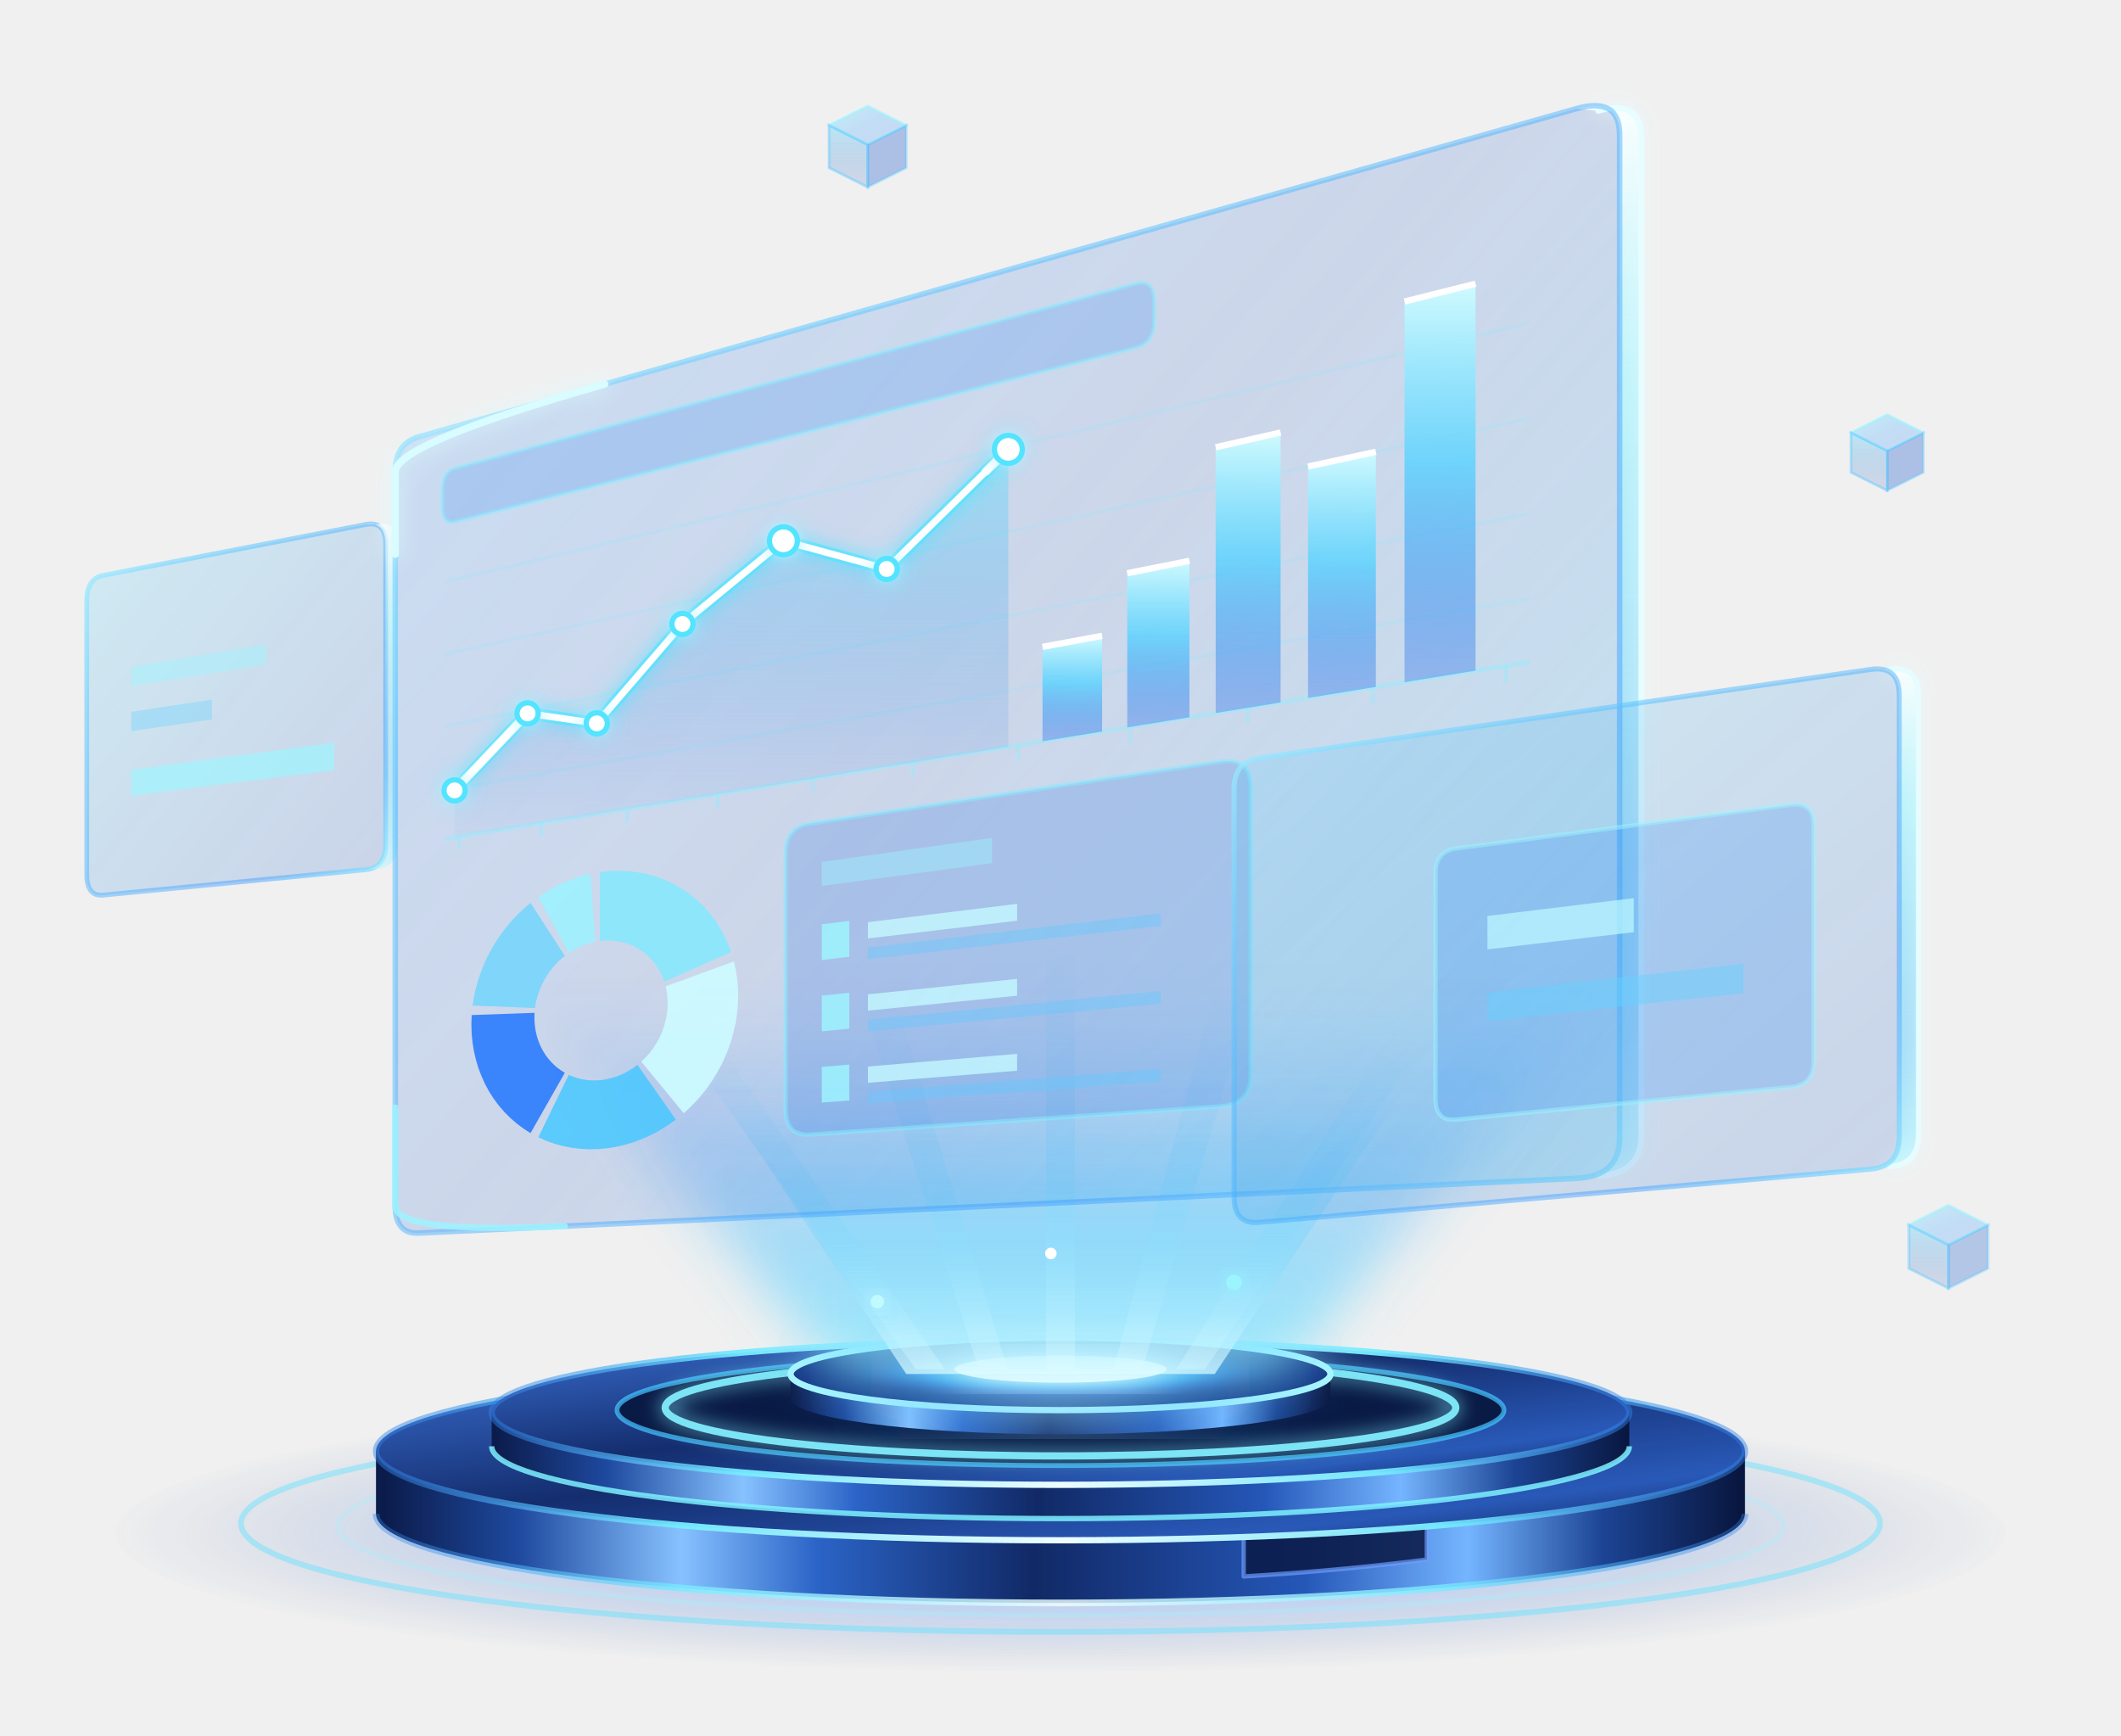
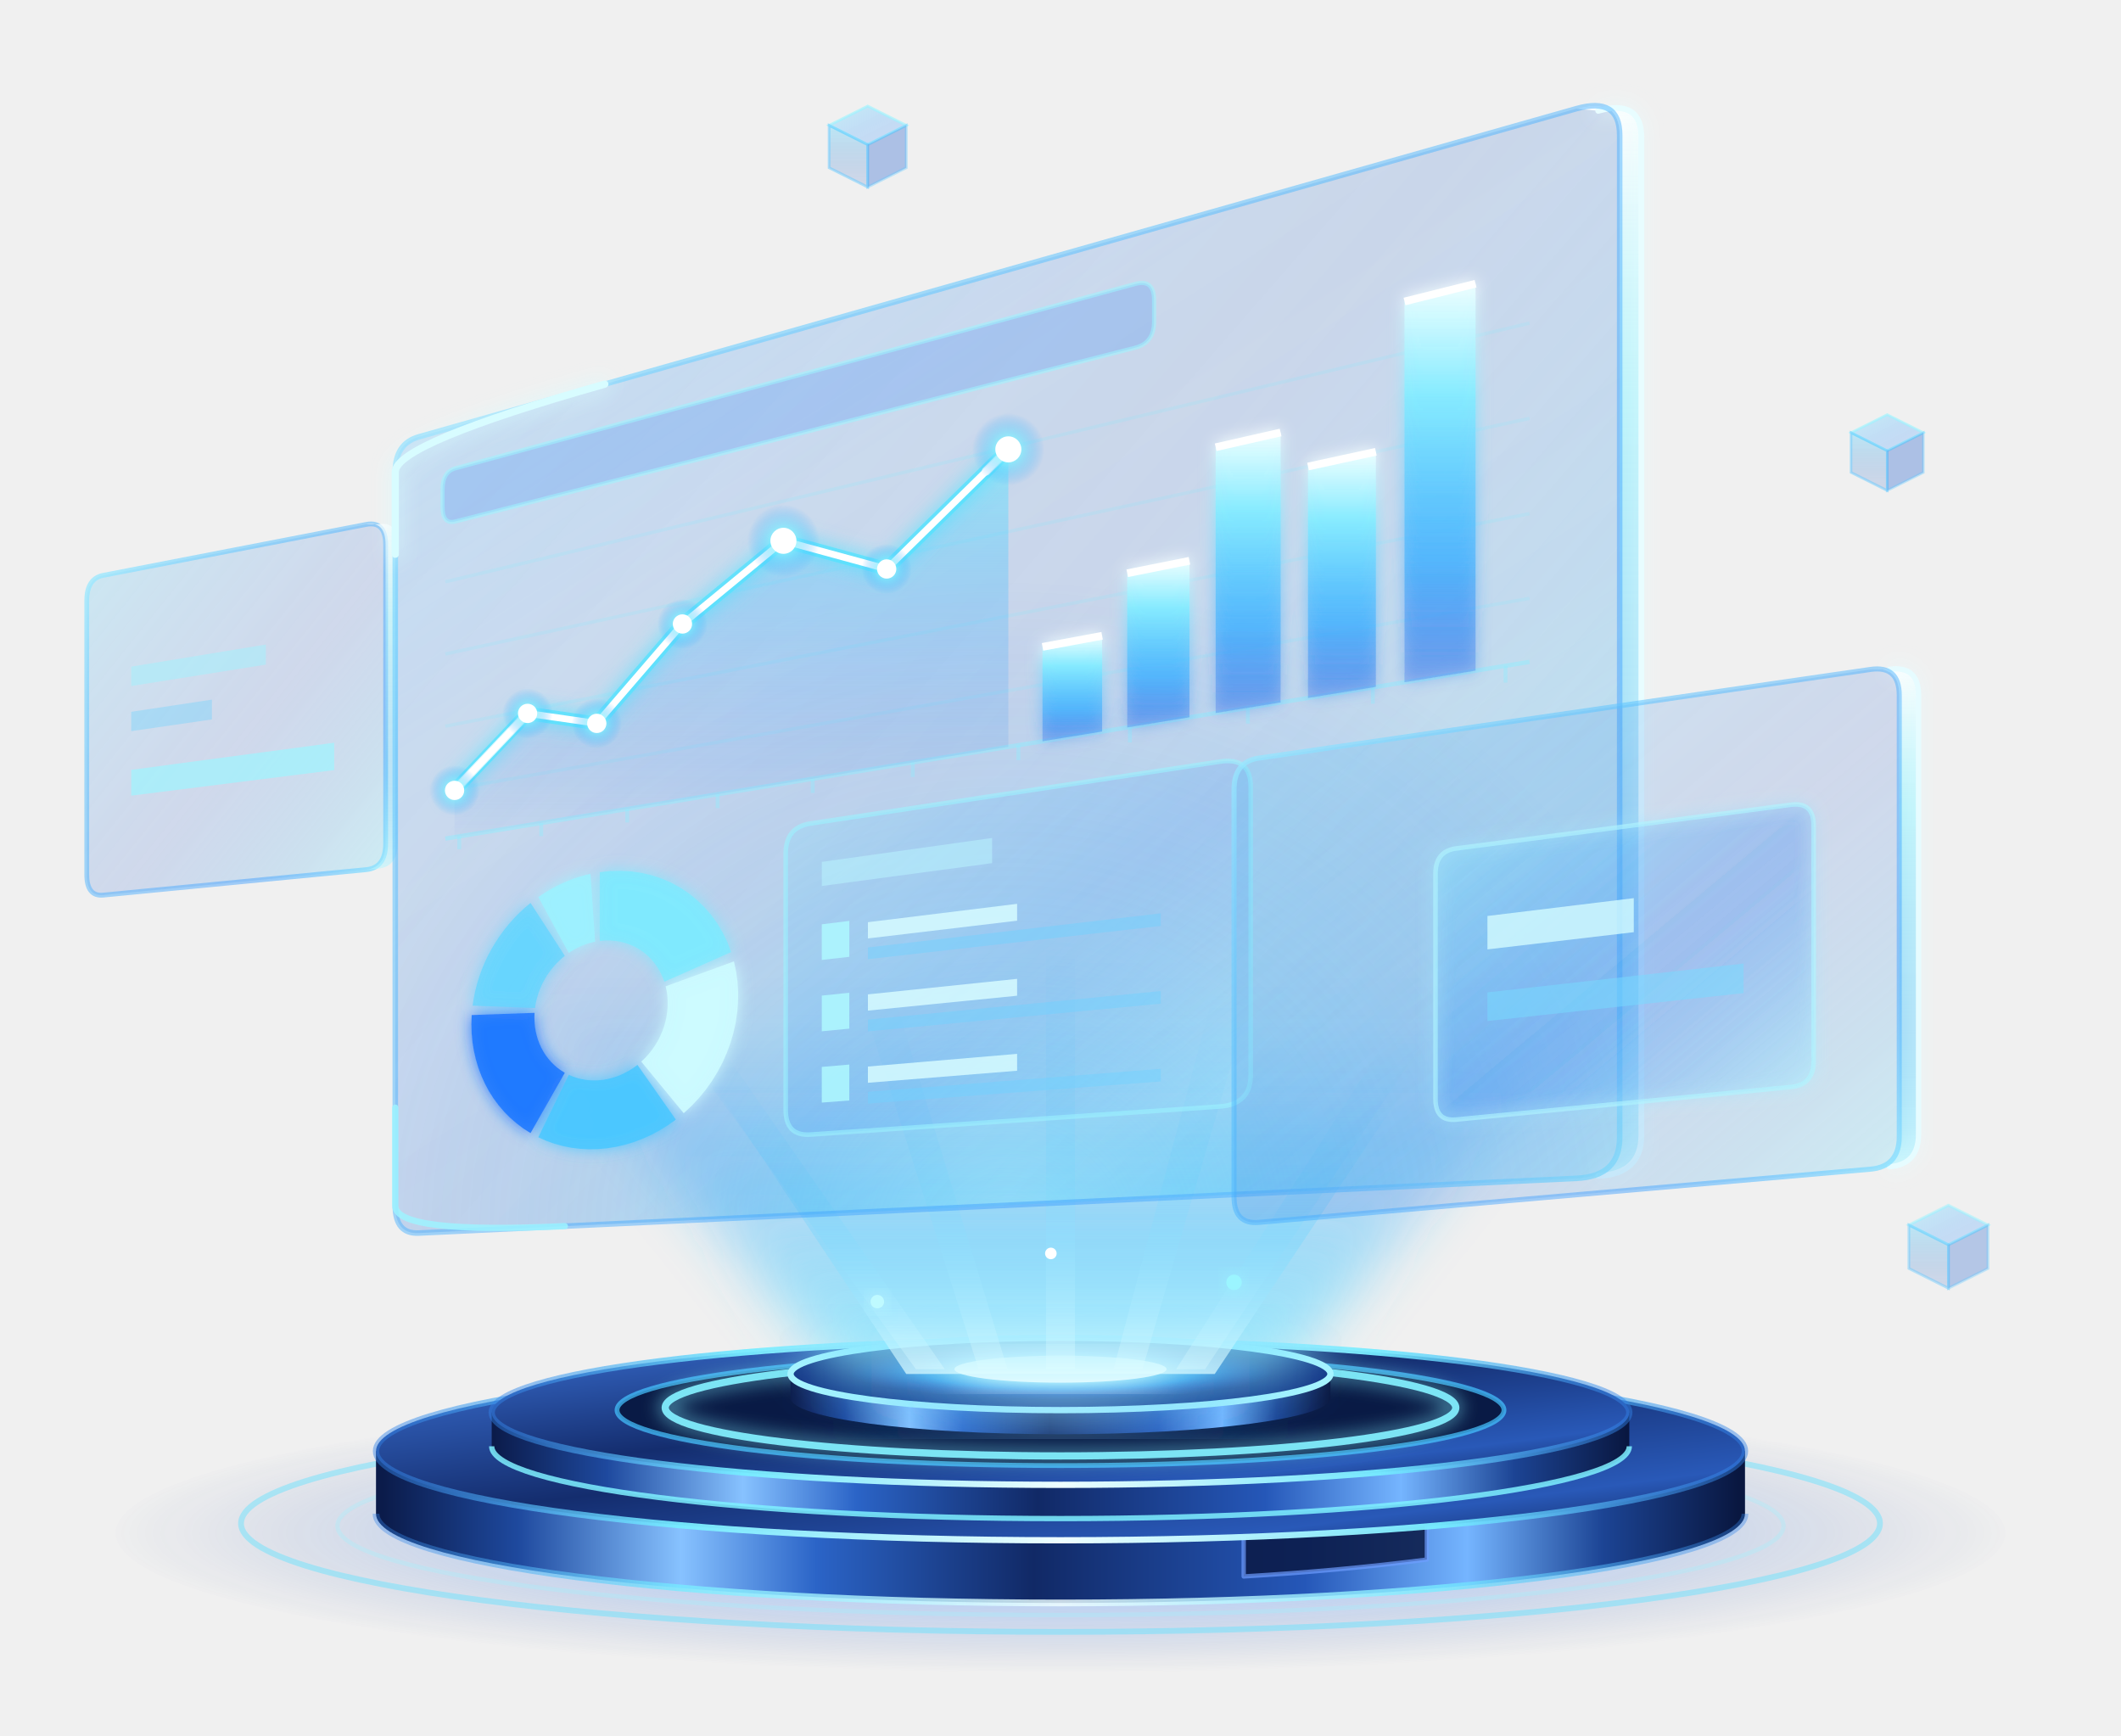
<svg xmlns="http://www.w3.org/2000/svg" viewBox="0 0 440 360" width="440" height="360" fill="none">
  <defs>
    <filter id="glow-soft" x="-40%" y="-40%" width="180%" height="180%">
      <feGaussianBlur stdDeviation="4" result="blur" />
      <feMerge>
        <feMergeNode in="blur" />
        <feMergeNode in="SourceGraphic" />
      </feMerge>
    </filter>
    <filter id="glow-rim" x="-50%" y="-50%" width="200%" height="200%">
      <feGaussianBlur stdDeviation="2.0" result="blur" />
+       <feMerge>
+         <feMergeNode in="blur" />
+         <feMergeNode in="SourceGraphic" />
+       </feMerge>
+     </filter>
+     <filter id="glow-chart" x="-40%" y="-40%" width="180%" height="180%">
+       <feGaussianBlur stdDeviation="1.6" result="blur" />
      <feMerge>
        <feMergeNode in="blur" />
        <feMergeNode in="SourceGraphic" />
      </feMerge>
    </filter>
    <filter id="glow-strong" x="-70%" y="-70%" width="240%" height="240%">
      <feGaussianBlur stdDeviation="10" result="b1" />
      <feGaussianBlur stdDeviation="3" result="b2" />
      <feMerge>
        <feMergeNode in="b1" />
        <feMergeNode in="b2" />
        <feMergeNode in="SourceGraphic" />
      </feMerge>
    </filter>
    <filter id="blur-beam" x="-30%" y="-30%" width="160%" height="160%">
      <feGaussianBlur stdDeviation="5.5" />
    </filter>
    <linearGradient id="metal-skirt" x1="0%" y1="0%" x2="100%" y2="0%">
      <stop offset="0%" stop-color="#0b1b4a" />
      <stop offset="10%" stop-color="#1e499e" />
      <stop offset="22%" stop-color="#87c2ff" />
      <stop offset="32%" stop-color="#2b64c7" />
      <stop offset="48%" stop-color="#112966" />
      <stop offset="68%" stop-color="#2557b8" />
      <stop offset="80%" stop-color="#75b5ff" />
      <stop offset="90%" stop-color="#1c4494" />
      <stop offset="100%" stop-color="#091740" />
    </linearGradient>
    <linearGradient id="metal-top" x1="0%" y1="0%" x2="100%" y2="100%">
      <stop offset="0%" stop-color="#3a6fd1" />
      <stop offset="45%" stop-color="#142d6e" />
      <stop offset="80%" stop-color="#2959b8" />
      <stop offset="100%" stop-color="#0c1d4f" />
    </linearGradient>
    <linearGradient id="rim-cyan" x1="0%" y1="0%" x2="100%" y2="0%">
      <stop offset="0%" stop-color="#3282e8" stop-opacity="0.45" />
      <stop offset="22%" stop-color="#76ecff" stop-opacity="0.95" />
      <stop offset="50%" stop-color="#effeff" stop-opacity="1" />
      <stop offset="78%" stop-color="#76ecff" stop-opacity="0.95" />
      <stop offset="100%" stop-color="#3282e8" stop-opacity="0.45" />
    </linearGradient>
    <radialGradient id="emitter-core" cx="50%" cy="50%" r="50%">
      <stop offset="0%" stop-color="#ffffff" stop-opacity="1" />
      <stop offset="28%" stop-color="#a8f7ff" stop-opacity="0.96" />
      <stop offset="65%" stop-color="#28a8ff" stop-opacity="0.68" />
      <stop offset="100%" stop-color="#0d47d9" stop-opacity="0" />
    </radialGradient>
    <radialGradient id="floor-halo" cx="50%" cy="50%" r="50%">
      <stop offset="0%" stop-color="#4be0ff" stop-opacity="0.56" />
      <stop offset="50%" stop-color="#2178ff" stop-opacity="0.24" />
      <stop offset="100%" stop-color="#0d2a80" stop-opacity="0" />
    </radialGradient>
    <linearGradient id="beam-cone" x1="50%" y1="100%" x2="50%" y2="0%">
      <stop offset="0%" stop-color="#a6f6ff" stop-opacity="0.88" />
      <stop offset="32%" stop-color="#38c0ff" stop-opacity="0.42" />
      <stop offset="80%" stop-color="#1d78ff" stop-opacity="0.08" />
      <stop offset="100%" stop-color="#1d78ff" stop-opacity="0" />
    </linearGradient>
    <linearGradient id="beam-ray" x1="50%" y1="100%" x2="50%" y2="0%">
      <stop offset="0%" stop-color="#defcff" stop-opacity="0.72" />
      <stop offset="60%" stop-color="#48c9ff" stop-opacity="0.20" />
      <stop offset="100%" stop-color="#48c9ff" stop-opacity="0" />
    </linearGradient>
    <linearGradient id="glass-main" x1="0%" y1="10%" x2="100%" y2="90%">
      <stop offset="0%" stop-color="#2e92ff" stop-opacity="0.20" />
      <stop offset="50%" stop-color="#1552cc" stop-opacity="0.16" />
      <stop offset="100%" stop-color="#46d2ff" stop-opacity="0.26" />
    </linearGradient>
+     <linearGradient id="glass-sheen" x1="15%" y1="0%" x2="85%" y2="100%">
+       <stop offset="0%" stop-color="#ccf9ff" stop-opacity="0.14" />
+       <stop offset="32%" stop-color="#6ce4ff" stop-opacity="0.02" />
+       <stop offset="68%" stop-color="#53d6ff" stop-opacity="0.04" />
+       <stop offset="100%" stop-color="#c4f8ff" stop-opacity="0.18" />
+     </linearGradient>
+     <radialGradient id="bottom-bloom" cx="50%" cy="100%" r="58%">
+       <stop offset="0%" stop-color="#a8f7ff" stop-opacity="0.42" />
+       <stop offset="45%" stop-color="#3bc8ff" stop-opacity="0.16" />
+       <stop offset="100%" stop-color="#1966eb" stop-opacity="0" />
+     </radialGradient>
+     <radialGradient id="node-halo" cx="50%" cy="50%" r="50%">
+       <stop offset="0%" stop-color="#ffffff" stop-opacity="0.95" />
+       <stop offset="35%" stop-color="#7ef0ff" stop-opacity="0.65" />
+       <stop offset="100%" stop-color="#299eff" stop-opacity="0" />
+     </radialGradient>
    <linearGradient id="glass-sub" x1="0%" y1="0%" x2="100%" y2="100%">
-       <stop offset="0%" stop-color="#4fd5ff" stop-opacity="0.20" />
-       <stop offset="100%" stop-color="#174ec4" stop-opacity="0.18" />
+       <stop offset="0%" stop-color="#4fd5ff" stop-opacity="0.22" />
+       <stop offset="55%" stop-color="#1a57d4" stop-opacity="0.15" />
+       <stop offset="100%" stop-color="#7beeff" stop-opacity="0.28" />
+     </linearGradient>
+     <linearGradient id="card-sheen" x1="0%" y1="0%" x2="100%" y2="100%">
+       <stop offset="0%" stop-color="#8ef2ff" stop-opacity="0.24" />
+       <stop offset="55%" stop-color="#2880f2" stop-opacity="0.16" />
+       <stop offset="100%" stop-color="#b8f8ff" stop-opacity="0.28" />
    </linearGradient>
    <linearGradient id="glass-border" x1="0%" y1="0%" x2="100%" y2="100%">
      <stop offset="0%" stop-color="#aef5ff" stop-opacity="0.82" />
      <stop offset="40%" stop-color="#4ab8ff" stop-opacity="0.48" />
      <stop offset="75%" stop-color="#3a9bff" stop-opacity="0.45" />
      <stop offset="100%" stop-color="#9cf3ff" stop-opacity="0.85" />
    </linearGradient>
    <linearGradient id="bevel-slab" x1="0%" y1="0%" x2="0%" y2="100%">
      <stop offset="0%" stop-color="#ffffff" stop-opacity="0.92" />
      <stop offset="28%" stop-color="#9ff4ff" stop-opacity="0.65" />
      <stop offset="72%" stop-color="#4dc7ff" stop-opacity="0.45" />
      <stop offset="100%" stop-color="#b8f6ff" stop-opacity="0.78" />
    </linearGradient>
    <linearGradient id="area-fill" x1="0%" y1="0%" x2="0%" y2="100%">
-       <stop offset="0%" stop-color="#4fe4ff" stop-opacity="0.38" />
+       <stop offset="0%" stop-color="#69ecff" stop-opacity="0.52" />
+       <stop offset="55%" stop-color="#2ea6ff" stop-opacity="0.20" />
      <stop offset="100%" stop-color="#1657db" stop-opacity="0.02" />
    </linearGradient>
    <linearGradient id="bar-fill" x1="0%" y1="0%" x2="0%" y2="100%">
-       <stop offset="0%" stop-color="#cffcff" stop-opacity="0.95" />
-       <stop offset="45%" stop-color="#55d2ff" stop-opacity="0.78" />
-       <stop offset="100%" stop-color="#1d64ea" stop-opacity="0.32" />
+       <stop offset="0%" stop-color="#ecfeff" stop-opacity="0.98" />
+       <stop offset="28%" stop-color="#85ebff" stop-opacity="0.88" />
+       <stop offset="70%" stop-color="#3caeff" stop-opacity="0.58" />
+       <stop offset="100%" stop-color="#1d64ea" stop-opacity="0.28" />
    </linearGradient>
    <linearGradient id="cube-a" x1="0%" y1="0%" x2="100%" y2="100%">
      <stop offset="0%" stop-color="#a8f5ff" stop-opacity="0.52" />
      <stop offset="100%" stop-color="#2c7dff" stop-opacity="0.16" />
    </linearGradient>
    <linearGradient id="cube-b" x1="0%" y1="0%" x2="0%" y2="100%">
      <stop offset="0%" stop-color="#5fd6ff" stop-opacity="0.36" />
      <stop offset="100%" stop-color="#1547b8" stop-opacity="0.14" />
    </linearGradient>
  </defs>
  <style>
    .holo-float { animation: holoFloat 4.6s ease-in-out infinite; }
    .holo-float-alt { animation: holoFloatAlt 4.2s ease-in-out infinite; }
    .holo-float-slow { animation: holoFloatSlow 5.8s ease-in-out infinite; }
    .beam-pulse { animation: beamPulse 3.4s ease-in-out infinite; }
    .line-flow { stroke-dasharray: 22 120; animation: dashFlow 2.6s linear infinite; }
    @keyframes holoFloat { 0%, 100% { transform: translateY(0px); } 50% { transform: translateY(-4px); } }
    @keyframes holoFloatAlt { 0%, 100% { transform: translateY(-2px); } 50% { transform: translateY(3px); } }
    @keyframes holoFloatSlow { 0%, 100% { transform: translateY(0px); } 50% { transform: translateY(-2.5px); } }
    @keyframes beamPulse { 0%, 100% { opacity: 0.86; } 50% { opacity: 1; } }
    @keyframes dashFlow { 0% { stroke-dashoffset: 142; } 100% { stroke-dashoffset: 0; } }
    @media (prefers-reduced-motion: reduce) {
      .holo-float, .holo-float-alt, .holo-float-slow, .beam-pulse, .line-flow {
        animation: none;
      }
    }
  </style>
  <g id="projector-base">
    <ellipse cx="220" cy="318" rx="196" ry="29" fill="url(#floor-halo)" />
    <ellipse cx="220" cy="316" rx="170" ry="22.5" stroke="#62e3ff" stroke-opacity="0.45" stroke-width="1.2" />
    <ellipse cx="220" cy="316.5" rx="150" ry="18.5" stroke="#9cf5ff" stroke-opacity="0.28" stroke-width="0.9" />
    <path d="M 78 301 L 78 314 A 142 18.5 0 0 0 362 314 L 362 301 Z" fill="url(#metal-skirt)" />
    <path d="M 78 314 A 142 18.5 0 0 0 362 314" stroke="url(#rim-cyan)" stroke-width="1.4" stroke-opacity="0.82" />
    <path d="M 258 317.5 Q 278 316.2 296 314.0 L 296 323.5 Q 278 325.8 258 327.0 Z" fill="#0a1945" fill-opacity="0.86" stroke="#6e9eff" stroke-opacity="0.68" stroke-width="0.9" stroke-linejoin="round" />
    <ellipse cx="220" cy="301" rx="142" ry="18.5" fill="url(#metal-top)" stroke="url(#rim-cyan)" stroke-width="1.3" />
    <path d="M 102 293 L 102 300 A 118 15 0 0 0 338 300 L 338 293 Z" fill="url(#metal-skirt)" />
    <path d="M 102 300 A 118 15 0 0 0 338 300" stroke="#7ef0ff" stroke-width="1.1" stroke-opacity="0.85" />
    <ellipse cx="220" cy="293" rx="118" ry="15" fill="url(#metal-top)" stroke="url(#rim-cyan)" stroke-width="1.3" />
    <ellipse cx="220" cy="292.5" rx="92" ry="11.5" fill="#091a45" stroke="#45c2ff" stroke-opacity="0.72" stroke-width="1" />
    <ellipse cx="220" cy="292" rx="82" ry="10" stroke="#85f0ff" stroke-width="1.5" filter="url(#glow-rim)" stroke-opacity="0.92" />
    <path d="M 164 285 L 164 290 A 56 7.5 0 0 0 276 290 L 276 285 Z" fill="url(#metal-skirt)" />
    <ellipse cx="220" cy="285" rx="56" ry="7.5" fill="#103282" stroke="#a8f6ff" stroke-width="1.3" />
    <ellipse cx="220" cy="284.5" rx="44" ry="5.8" fill="url(#emitter-core)" filter="url(#glow-strong)" />
    <ellipse cx="220" cy="284" rx="22" ry="2.8" fill="#ffffff" fill-opacity="0.98" filter="url(#glow-soft)" />
  </g>
  <g id="projection-beams" class="beam-pulse">
    <polygon points="174,285 266,285 335,205 105,205" fill="url(#beam-cone)" filter="url(#blur-beam)" />
    <polygon points="188,285 252,285 292,225 148,225" fill="url(#beam-ray)" />
    <polygon points="190,284 196,284 148,215 140,215" fill="url(#beam-ray)" opacity="0.55" />
    <polygon points="203,284 209,284 185,205 178,205" fill="url(#beam-ray)" opacity="0.55" />
    <polygon points="217,284 223,284 223,195 217,195" fill="url(#beam-ray)" opacity="0.60" />
    <polygon points="231,284 237,284 260,205 252,205" fill="url(#beam-ray)" opacity="0.55" />
    <polygon points="244,284 250,284 296,215 288,215" fill="url(#beam-ray)" opacity="0.50" />
  </g>
  <g id="left-panel" class="holo-float-alt">
    <path d="M 21.43 119.34 L 75.96 108.78 Q 80.0 108.0 80.0 113.04 L 80.0 174.96 Q 80.0 180.0 75.96 180.39 L 21.43 185.67 Q 18.0 186.0 18.0 181.38 L 18.0 124.62 Q 18.0 120.0 21.43 119.34 Z" fill="url(#glass-sub)" stroke="url(#glass-border)" stroke-width="1.0" />
    <path d="M 75.96 108.78 Q 80.0 108.0 80.0 113.04 L 80.0 174.96 Q 80.0 180.0 75.96 180.39 L 78.44 180.19 Q 82.5 179.8 82.5 174.77 L 82.5 113.03 Q 82.5 108.0 78.44 108.77 Z" fill="url(#bevel-slab)" opacity="0.7" />
    <path d="M 27.22 138.28 L 55.16 133.69 L 55.16 137.86 L 27.22 142.3 Z" fill="#9df5ff" fill-opacity="0.45" />
    <path d="M 27.22 147.65 L 43.96 145.12 L 43.96 149.23 L 27.22 151.66 Z" fill="#64d2ff" fill-opacity="0.35" />
    <path d="M 27.22 159.69 L 69.33 154.06 L 69.33 159.74 L 27.22 165.04 Z" fill="#9df5ff" fill-opacity="0.68" />
  </g>
  <g id="main-panel" class="holo-float">
    <path d="M 86.87 90.62 L 327.06 22.53 Q 336.0 20.0 336.0 28.06 L 336.0 235.94 Q 336.0 244.0 327.06 244.42 L 86.87 255.77 Q 82.0 256.0 82.0 250.1 L 82.0 97.9 Q 82.0 92.0 86.87 90.62 Z" fill="url(#glass-main)" />
+     <path d="M 86.87 90.62 L 327.06 22.53 Q 336.0 20.0 336.0 28.06 L 336.0 235.94 Q 336.0 244.0 327.06 244.42 L 86.87 255.77 Q 82.0 256.0 82.0 250.1 L 82.0 97.9 Q 82.0 92.0 86.87 90.62 Z" fill="url(#glass-sheen)" />
+     <path d="M 86.87 90.62 L 327.06 22.53 Q 336.0 20.0 336.0 28.06 L 336.0 235.94 Q 336.0 244.0 327.06 244.42 L 86.87 255.77 Q 82.0 256.0 82.0 250.1 L 82.0 97.9 Q 82.0 92.0 86.87 90.62 Z" fill="url(#bottom-bloom)" />
    <path d="M 327.06 22.53 Q 336.0 20.0 336.0 28.06 L 336.0 235.94 Q 336.0 244.0 327.06 244.42 L 331.55 243.92 Q 340.5 243.5 340.5 235.47 L 340.5 28.53 Q 340.5 20.5 331.55 22.99 Z" fill="url(#bevel-slab)" />
    <path d="M 331.55 22.99 Q 340.5 20.5 340.5 28.53 L 340.5 235.47 Q 340.5 243.5 331.55 243.92" stroke="#e8fdff" stroke-width="1.2" stroke-linecap="round" filter="url(#glow-rim)" />
    <path d="M 86.87 90.62 L 327.06 22.53 Q 336.0 20.0 336.0 28.06 L 336.0 235.94 Q 336.0 244.0 327.06 244.42 L 86.87 255.77 Q 82.0 256.0 82.0 250.1 L 82.0 97.9 Q 82.0 92.0 86.87 90.62 Z" stroke="url(#glass-border)" stroke-width="1.15" />
    <path d="M 82.0 114.96 L 82.0 97.9 Q 82.0 92.0 125.47 79.68" stroke="#d8fcff" stroke-width="1.5" stroke-linecap="round" filter="url(#glow-rim)" />
    <path d="M 82.0 229.76 L 82.0 250.1 Q 82.0 256.0 117.17 254.34" stroke="#9ef3ff" stroke-width="1.3" stroke-linecap="round" opacity="0.85" />
-     <path d="M 94.49 97.14 L 235.51 58.9 Q 239.41 57.84 239.41 62.27 L 239.41 66.69 Q 239.41 71.12 235.51 72.12 L 94.49 108.16 Q 91.81 108.85 91.81 105.19 L 91.81 101.53 Q 91.81 97.87 94.49 97.14 Z" fill="#2b7ef0" fill-opacity="0.20" stroke="#85ebff" stroke-opacity="0.48" stroke-width="0.85" />
+     <path d="M 94.49 97.14 L 235.51 58.9 Q 239.41 57.84 239.41 62.27 L 239.41 66.69 Q 239.41 71.12 235.51 72.12 L 94.49 108.16 Q 91.81 108.85 91.81 105.19 L 91.81 101.53 Q 91.81 97.87 94.49 97.14 Z" fill="#2b7ef0" fill-opacity="0.22" stroke="#9cf3ff" stroke-opacity="0.55" stroke-width="0.85" />
    <g stroke="#7be7ff" stroke-opacity="0.16" stroke-width="0.7">
      <line x1="92.38" y1="120.68" x2="317.3" y2="67.02" />
      <line x1="92.38" y1="135.66" x2="317.3" y2="86.78" />
      <line x1="92.38" y1="150.64" x2="317.3" y2="106.55" />
      <line x1="92.38" y1="163.96" x2="317.3" y2="124.11" />
    </g>
-     <line x1="92.38" y1="173.95" x2="317.3" y2="137.29" stroke="#8eeeff" stroke-opacity="0.42" stroke-width="0.9" />
+     <line x1="92.38" y1="173.95" x2="317.3" y2="137.29" stroke="#8eeeff" stroke-opacity="0.46" stroke-width="0.9" />
    <g stroke="#8eeeff" stroke-opacity="0.38" stroke-width="0.8">
      <line x1="95.27" y1="173.48" x2="95.27" y2="176.15" />
      <line x1="112.28" y1="170.71" x2="112.28" y2="173.44" />
      <line x1="130.12" y1="167.8" x2="130.12" y2="170.6" />
      <line x1="148.87" y1="164.74" x2="148.87" y2="167.62" />
      <line x1="168.59" y1="161.53" x2="168.59" y2="164.48" />
      <line x1="189.36" y1="158.14" x2="189.36" y2="161.17" />
      <line x1="211.27" y1="154.57" x2="211.27" y2="157.68" />
      <line x1="234.4" y1="150.8" x2="234.4" y2="154.0" />
      <line x1="258.87" y1="146.81" x2="258.87" y2="150.1" />
      <line x1="284.8" y1="142.58" x2="284.8" y2="145.98" />
      <line x1="312.32" y1="138.1" x2="312.32" y2="141.59" />
    </g>
    <path d="M 94.3 173.63 L 94.3 163.95 L 109.45 147.98 L 123.8 150.05 L 141.57 129.43 L 162.52 112.18 L 183.94 118.02 L 209.18 93.21 L 209.18 154.91 Z" fill="url(#area-fill)" />
-     <polyline points="94.3,163.95 109.45,147.98 123.8,150.05 141.57,129.43 162.52,112.18 183.94,118.02 209.18,93.21" stroke="#52e3ff" stroke-width="2.6" stroke-linecap="round" stroke-linejoin="round" filter="url(#glow-rim)" opacity="0.8" />
+     <polyline points="94.3,163.95 109.45,147.98 123.8,150.05 141.57,129.43 162.52,112.18 183.94,118.02 209.18,93.21" stroke="#52e3ff" stroke-width="2.8" stroke-linecap="round" stroke-linejoin="round" filter="url(#glow-rim)" opacity="0.85" />
    <polyline points="94.3,163.95 109.45,147.98 123.8,150.05 141.57,129.43 162.52,112.18 183.94,118.02 209.18,93.21" stroke="#ffffff" stroke-width="1.4" stroke-linecap="round" stroke-linejoin="round" />
    <polyline points="94.3,163.95 109.45,147.98 123.8,150.05 141.57,129.43 162.52,112.18 183.94,118.02 209.18,93.21" class="line-flow" stroke="#ffffff" stroke-width="1.8" stroke-linecap="round" stroke-linejoin="round" opacity="0.75" />
-     <g filter="url(#glow-rim)">
-       <circle cx="94.3" cy="163.95" r="2.2" fill="#ffffff" stroke="#53e4ff" stroke-width="1.1" />
-       <circle cx="109.45" cy="147.98" r="2.2" fill="#ffffff" stroke="#53e4ff" stroke-width="1.1" />
-       <circle cx="123.8" cy="150.05" r="2.2" fill="#ffffff" stroke="#53e4ff" stroke-width="1.1" />
-       <circle cx="141.57" cy="129.43" r="2.2" fill="#ffffff" stroke="#53e4ff" stroke-width="1.1" />
-       <circle cx="162.52" cy="112.18" r="2.9" fill="#ffffff" stroke="#53e4ff" stroke-width="1.1" />
-       <circle cx="183.94" cy="118.02" r="2.2" fill="#ffffff" stroke="#53e4ff" stroke-width="1.1" />
-       <circle cx="209.18" cy="93.21" r="2.9" fill="#ffffff" stroke="#53e4ff" stroke-width="1.1" />
-     </g>
    <g>
+       <circle cx="94.3" cy="163.95" r="5.2" fill="url(#node-halo)" />
+       <circle cx="94.3" cy="163.95" r="2.0" fill="#ffffff" />
+       <circle cx="109.45" cy="147.98" r="5.2" fill="url(#node-halo)" />
+       <circle cx="109.45" cy="147.98" r="2.0" fill="#ffffff" />
+       <circle cx="123.8" cy="150.05" r="5.2" fill="url(#node-halo)" />
+       <circle cx="123.8" cy="150.05" r="2.0" fill="#ffffff" />
+       <circle cx="141.57" cy="129.43" r="5.2" fill="url(#node-halo)" />
+       <circle cx="141.57" cy="129.43" r="2.0" fill="#ffffff" />
+       <circle cx="162.52" cy="112.18" r="7.5" fill="url(#node-halo)" />
+       <circle cx="162.52" cy="112.18" r="2.7" fill="#ffffff" />
+       <circle cx="183.94" cy="118.02" r="5.2" fill="url(#node-halo)" />
+       <circle cx="183.94" cy="118.02" r="2.0" fill="#ffffff" />
+       <circle cx="209.18" cy="93.21" r="7.5" fill="url(#node-halo)" />
+       <circle cx="209.18" cy="93.21" r="2.7" fill="#ffffff" />
+     </g>
+     <g filter="url(#glow-chart)">
      <path d="M 216.27 134.18 L 228.63 131.88 L 228.63 151.74 L 216.27 153.76 Z" fill="url(#bar-fill)" />
-       <line x1="216.27" y1="134.18" x2="228.63" y2="131.88" stroke="#ffffff" stroke-width="1.3" />
+       <line x1="216.27" y1="134.18" x2="228.63" y2="131.88" stroke="#ffffff" stroke-width="1.6" />
      <path d="M 233.85 118.91 L 246.75 116.32 L 246.75 148.79 L 233.85 150.89 Z" fill="url(#bar-fill)" />
-       <line x1="233.85" y1="118.91" x2="246.75" y2="116.32" stroke="#ffffff" stroke-width="1.3" />
+       <line x1="233.85" y1="118.91" x2="246.75" y2="116.32" stroke="#ffffff" stroke-width="1.6" />
      <path d="M 252.19 92.77 L 265.66 89.71 L 265.66 145.71 L 252.19 147.9 Z" fill="url(#bar-fill)" />
-       <line x1="252.19" y1="92.77" x2="265.66" y2="89.71" stroke="#ffffff" stroke-width="1.3" />
+       <line x1="252.19" y1="92.77" x2="265.66" y2="89.71" stroke="#ffffff" stroke-width="1.6" />
      <path d="M 271.35 96.77 L 285.42 93.71 L 285.42 142.48 L 271.35 144.78 Z" fill="url(#bar-fill)" />
-       <line x1="271.35" y1="96.77" x2="285.42" y2="93.71" stroke="#ffffff" stroke-width="1.3" />
+       <line x1="271.35" y1="96.77" x2="285.42" y2="93.71" stroke="#ffffff" stroke-width="1.6" />
      <path d="M 291.37 62.54 L 306.1 58.85 L 306.1 139.11 L 291.37 141.51 Z" fill="url(#bar-fill)" />
-       <line x1="291.37" y1="62.54" x2="306.1" y2="58.85" stroke="#ffffff" stroke-width="1.3" />
-     </g>
-     <g>
+       <line x1="291.37" y1="62.54" x2="306.1" y2="58.85" stroke="#ffffff" stroke-width="1.6" />
+     </g>
+     <g filter="url(#glow-chart)">
      <path d="M 124.43 180.91 L 126.6 180.68 L 128.77 180.63 L 130.93 180.75 L 133.07 181.06 L 135.16 181.55 L 137.19 182.22 L 139.16 183.06 L 141.04 184.08 L 142.82 185.26 L 144.5 186.61 L 146.06 188.1 L 147.49 189.74 L 148.77 191.5 L 149.9 193.4 L 150.88 195.39 L 151.68 197.49 L 137.81 203.64 L 137.42 202.6 L 136.95 201.61 L 136.4 200.66 L 135.78 199.78 L 135.09 198.96 L 134.33 198.21 L 133.51 197.52 L 132.64 196.92 L 131.72 196.4 L 130.75 195.96 L 129.75 195.61 L 128.72 195.34 L 127.67 195.17 L 126.59 195.08 L 125.51 195.08 L 124.43 195.18 Z" fill="#7ceaff" fill-opacity="0.78" />
      <path d="M 152.26 199.42 L 152.7 201.47 L 152.99 203.56 L 153.13 205.69 L 153.11 207.84 L 152.94 210.0 L 152.62 212.15 L 152.14 214.29 L 151.52 216.4 L 150.75 218.47 L 149.85 220.49 L 148.8 222.44 L 147.64 224.32 L 146.35 226.12 L 144.95 227.82 L 143.44 229.42 L 141.84 230.91 L 133.03 220.21 L 133.81 219.46 L 134.55 218.66 L 135.23 217.81 L 135.85 216.91 L 136.42 215.97 L 136.92 215.0 L 137.36 214.0 L 137.73 212.98 L 138.03 211.93 L 138.26 210.88 L 138.41 209.81 L 138.5 208.75 L 138.5 207.69 L 138.44 206.64 L 138.3 205.61 L 138.08 204.59 Z" fill="#ccfaff" fill-opacity="0.94" />
      <path d="M 140.21 232.24 L 138.56 233.41 L 136.86 234.47 L 135.1 235.41 L 133.3 236.22 L 131.47 236.91 L 129.62 237.47 L 127.75 237.9 L 125.87 238.19 L 124.0 238.36 L 122.14 238.39 L 120.3 238.29 L 118.49 238.07 L 116.72 237.71 L 114.98 237.23 L 113.3 236.63 L 111.67 235.9 L 117.99 222.95 L 118.82 223.3 L 119.67 223.59 L 120.55 223.82 L 121.45 223.98 L 122.36 224.08 L 123.28 224.11 L 124.21 224.08 L 125.15 223.98 L 126.08 223.81 L 127.01 223.58 L 127.93 223.29 L 128.84 222.93 L 129.72 222.5 L 130.59 222.02 L 131.43 221.48 L 132.24 220.88 Z" fill="#49c8ff" fill-opacity="0.86" />
      <path d="M 110.06 235.04 L 108.58 234.09 L 107.17 233.03 L 105.84 231.88 L 104.6 230.63 L 103.45 229.29 L 102.4 227.87 L 101.44 226.37 L 100.6 224.8 L 99.86 223.16 L 99.22 221.47 L 98.71 219.73 L 98.3 217.95 L 98.01 216.13 L 97.84 214.29 L 97.79 212.42 L 97.85 210.55 L 110.89 210.09 L 110.86 211.05 L 110.89 212.0 L 110.98 212.95 L 111.13 213.88 L 111.34 214.79 L 111.61 215.68 L 111.93 216.54 L 112.31 217.37 L 112.75 218.17 L 113.24 218.93 L 113.79 219.65 L 114.38 220.33 L 115.01 220.95 L 115.69 221.53 L 116.42 222.06 L 117.17 222.53 Z" fill="#2378ff" fill-opacity="0.86" />
      <path d="M 98.04 208.6 L 98.27 207.09 L 98.58 205.58 L 98.96 204.08 L 99.42 202.59 L 99.94 201.13 L 100.54 199.68 L 101.21 198.26 L 101.95 196.87 L 102.76 195.52 L 103.63 194.2 L 104.56 192.92 L 105.55 191.69 L 106.6 190.51 L 107.7 189.38 L 108.86 188.3 L 110.06 187.29 L 117.17 198.27 L 116.56 198.78 L 115.97 199.32 L 115.4 199.88 L 114.87 200.48 L 114.36 201.1 L 113.88 201.75 L 113.43 202.41 L 113.02 203.1 L 112.63 203.81 L 112.29 204.53 L 111.98 205.27 L 111.7 206.02 L 111.47 206.78 L 111.27 207.54 L 111.11 208.31 L 110.99 209.09 Z" fill="#62d6ff" fill-opacity="0.72" />
      <path d="M 111.67 186.08 L 112.3 185.65 L 112.93 185.24 L 113.57 184.84 L 114.22 184.46 L 114.87 184.1 L 115.54 183.75 L 116.21 183.42 L 116.89 183.11 L 117.57 182.82 L 118.26 182.54 L 118.96 182.28 L 119.66 182.04 L 120.36 181.82 L 121.07 181.61 L 121.79 181.42 L 122.5 181.26 L 123.46 195.33 L 123.1 195.41 L 122.75 195.5 L 122.39 195.59 L 122.03 195.7 L 121.68 195.81 L 121.33 195.94 L 120.98 196.07 L 120.64 196.21 L 120.29 196.37 L 119.95 196.53 L 119.62 196.7 L 119.28 196.87 L 118.96 197.06 L 118.63 197.26 L 118.31 197.46 L 117.99 197.67 Z" fill="#9df2ff" fill-opacity="0.88" />
    </g>
    <g>
-       <path d="M 168.12 170.82 L 253.06 157.98 Q 259.46 157.01 259.46 163.19 L 259.46 222.91 Q 259.46 229.08 253.06 229.52 L 168.12 235.34 Q 162.99 235.69 162.99 230.2 L 162.99 177.09 Q 162.99 171.6 168.12 170.82 Z" fill="#1b65e0" fill-opacity="0.20" stroke="#85ebff" stroke-opacity="0.52" stroke-width="0.9" />
-       <path d="M 170.48 178.78 L 205.81 173.82 L 205.81 179.04 L 170.48 183.78 Z" fill="#9cf3ff" fill-opacity="0.45" />
-       <path d="M 170.48 191.73 L 176.19 191.02 L 176.19 198.47 L 170.48 199.12 Z" fill="#9df5ff" fill-opacity="0.82" />
-       <path d="M 180.05 191.29 L 211.0 187.48 L 211.0 190.98 L 180.05 194.66 Z" fill="#c4f9ff" fill-opacity="0.80" />
-       <path d="M 180.05 196.53 L 240.81 189.45 L 240.81 192.07 L 180.05 198.96 Z" fill="#64c8ff" fill-opacity="0.42" />
-       <path d="M 170.48 206.52 L 176.19 205.92 L 176.19 213.37 L 170.48 213.92 Z" fill="#9df5ff" fill-opacity="0.82" />
-       <path d="M 180.05 206.26 L 211.0 203.04 L 211.0 206.54 L 180.05 209.63 Z" fill="#c4f9ff" fill-opacity="0.80" />
-       <path d="M 180.05 211.5 L 240.81 205.57 L 240.81 208.19 L 180.05 213.94 Z" fill="#64c8ff" fill-opacity="0.42" />
-       <path d="M 170.48 221.31 L 176.19 220.82 L 176.19 228.27 L 170.48 228.71 Z" fill="#9df5ff" fill-opacity="0.82" />
-       <path d="M 180.05 221.23 L 211.0 218.6 L 211.0 222.1 L 180.05 224.6 Z" fill="#c4f9ff" fill-opacity="0.80" />
-       <path d="M 180.05 226.48 L 240.81 221.7 L 240.81 224.32 L 180.05 228.91 Z" fill="#64c8ff" fill-opacity="0.42" />
+       <path d="M 168.12 170.82 L 253.06 157.98 Q 259.46 157.01 259.46 163.19 L 259.46 222.91 Q 259.46 229.08 253.06 229.52 L 168.12 235.34 Q 162.99 235.69 162.99 230.2 L 162.99 177.09 Q 162.99 171.6 168.12 170.82 Z" fill="url(#card-sheen)" stroke="#9cf3ff" stroke-opacity="0.58" stroke-width="0.95" />
+       <path d="M 170.48 178.78 L 205.81 173.82 L 205.81 179.04 L 170.48 183.78 Z" fill="#baf7ff" fill-opacity="0.52" />
+       <path d="M 170.48 191.73 L 176.19 191.02 L 176.19 198.47 L 170.48 199.12 Z" fill="#aef7ff" fill-opacity="0.88" />
+       <path d="M 180.05 191.29 L 211.0 187.48 L 211.0 190.98 L 180.05 194.66 Z" fill="#d6fbff" fill-opacity="0.86" />
+       <path d="M 180.05 196.53 L 240.81 189.45 L 240.81 192.07 L 180.05 198.96 Z" fill="#70d2ff" fill-opacity="0.46" />
+       <path d="M 170.48 206.52 L 176.19 205.92 L 176.19 213.37 L 170.48 213.92 Z" fill="#aef7ff" fill-opacity="0.88" />
+       <path d="M 180.05 206.26 L 211.0 203.04 L 211.0 206.54 L 180.05 209.63 Z" fill="#d6fbff" fill-opacity="0.86" />
+       <path d="M 180.05 211.5 L 240.81 205.57 L 240.81 208.19 L 180.05 213.94 Z" fill="#70d2ff" fill-opacity="0.46" />
+       <path d="M 170.48 221.31 L 176.19 220.82 L 176.19 228.27 L 170.48 228.71 Z" fill="#aef7ff" fill-opacity="0.88" />
+       <path d="M 180.05 221.23 L 211.0 218.6 L 211.0 222.1 L 180.05 224.6 Z" fill="#d6fbff" fill-opacity="0.86" />
+       <path d="M 180.05 226.48 L 240.81 221.7 L 240.81 224.32 L 180.05 228.91 Z" fill="#70d2ff" fill-opacity="0.46" />
    </g>
  </g>
  <g id="right-panel" class="holo-float-alt">
    <path d="M 261.11 157.26 L 388.04 138.86 Q 394.0 138.0 394.0 144.24 L 394.0 235.76 Q 394.0 242.0 388.04 242.52 L 261.11 253.56 Q 256.0 254.0 256.0 248.24 L 256.0 163.76 Q 256.0 158.0 261.11 157.26 Z" fill="url(#glass-sub)" />
    <path d="M 388.04 138.86 Q 394.0 138.0 394.0 144.24 L 394.0 235.76 Q 394.0 242.0 388.04 242.52 L 391.98 242.02 Q 398.0 241.5 398.0 235.29 L 398.0 144.21 Q 398.0 138.0 391.98 138.84 Z" fill="url(#bevel-slab)" />
    <path d="M 391.98 138.84 Q 398.0 138.0 398.0 144.21 L 398.0 235.29 Q 398.0 241.5 391.98 242.02" stroke="#e6fcff" stroke-width="1.1" stroke-linecap="round" filter="url(#glow-rim)" />
    <path d="M 261.11 157.26 L 388.04 138.86 Q 394.0 138.0 394.0 144.24 L 394.0 235.76 Q 394.0 242.0 388.04 242.52 L 261.11 253.56 Q 256.0 254.0 256.0 248.24 L 256.0 163.76 Q 256.0 158.0 261.11 157.26 Z" stroke="url(#glass-border)" stroke-width="1.05" />
-     <path d="M 302.09 175.99 L 371.56 166.93 Q 376.24 166.32 376.24 171.26 L 376.24 220.07 Q 376.24 225.01 371.56 225.47 L 302.09 232.23 Q 297.79 232.65 297.79 227.93 L 297.79 181.27 Q 297.79 176.55 302.09 175.99 Z" fill="#2880f2" fill-opacity="0.22" stroke="#9cf3ff" stroke-opacity="0.52" stroke-width="0.9" />
-     <path d="M 308.57 190.0 L 338.93 186.3 L 338.93 193.36 L 308.57 196.93 Z" fill="#bdf8ff" fill-opacity="0.72" />
-     <path d="M 308.57 205.85 L 361.7 199.87 L 361.7 206.0 L 308.57 211.79 Z" fill="#64d2ff" fill-opacity="0.46" />
+     <path d="M 302.09 175.99 L 371.56 166.93 Q 376.24 166.32 376.24 171.26 L 376.24 220.07 Q 376.24 225.01 371.56 225.47 L 302.09 232.23 Q 297.79 232.65 297.79 227.93 L 297.79 181.27 Q 297.79 176.55 302.09 175.99 Z" fill="url(#card-sheen)" stroke="#b0f5ff" stroke-opacity="0.62" stroke-width="0.95" filter="url(#glow-chart)" />
+     <path d="M 308.57 190.0 L 338.93 186.3 L 338.93 193.36 L 308.57 196.93 Z" fill="#d4fcff" fill-opacity="0.78" />
+     <path d="M 308.57 205.85 L 361.7 199.87 L 361.7 206.0 L 308.57 211.79 Z" fill="#78dcff" fill-opacity="0.52" />
  </g>
  <g id="floating-cubes" class="holo-float-slow">
    <g transform="translate(172, 22) scale(0.8)">
      <polygon points="10,0 20,5 10,10 0,5" fill="url(#cube-a)" stroke="#9bf4ff" stroke-opacity="0.62" stroke-width="0.7" />
      <polygon points="0,5 10,10 10,21 0,16" fill="url(#cube-b)" stroke="#62c9ff" stroke-opacity="0.48" stroke-width="0.7" />
      <polygon points="10,10 20,5 20,16 10,21" fill="#1c59cc" fill-opacity="0.32" stroke="#62c9ff" stroke-opacity="0.38" stroke-width="0.7" />
    </g>
    <g transform="translate(384, 86) scale(0.75)">
      <polygon points="10,0 20,5 10,10 0,5" fill="url(#cube-a)" stroke="#9bf4ff" stroke-opacity="0.62" stroke-width="0.7" />
      <polygon points="0,5 10,10 10,21 0,16" fill="url(#cube-b)" stroke="#62c9ff" stroke-opacity="0.48" stroke-width="0.7" />
      <polygon points="10,10 20,5 20,16 10,21" fill="#1c59cc" fill-opacity="0.32" stroke="#62c9ff" stroke-opacity="0.38" stroke-width="0.7" />
    </g>
    <g transform="translate(396, 250) scale(0.82)">
      <polygon points="10,0 20,5 10,10 0,5" fill="url(#cube-a)" stroke="#9bf4ff" stroke-opacity="0.52" stroke-width="0.7" />
      <polygon points="0,5 10,10 10,21 0,16" fill="url(#cube-b)" stroke="#62c9ff" stroke-opacity="0.42" stroke-width="0.7" />
      <polygon points="10,10 20,5 20,16 10,21" fill="#1c59cc" fill-opacity="0.28" stroke="#62c9ff" stroke-opacity="0.35" stroke-width="0.7" />
    </g>
    <circle cx="182" cy="270" r="1.4" fill="#bffaff" filter="url(#glow-rim)" />
    <circle cx="256" cy="266" r="1.6" fill="#9bf5ff" filter="url(#glow-rim)" />
    <circle cx="218" cy="260" r="1.2" fill="#ffffff" />
  </g>
</svg>
